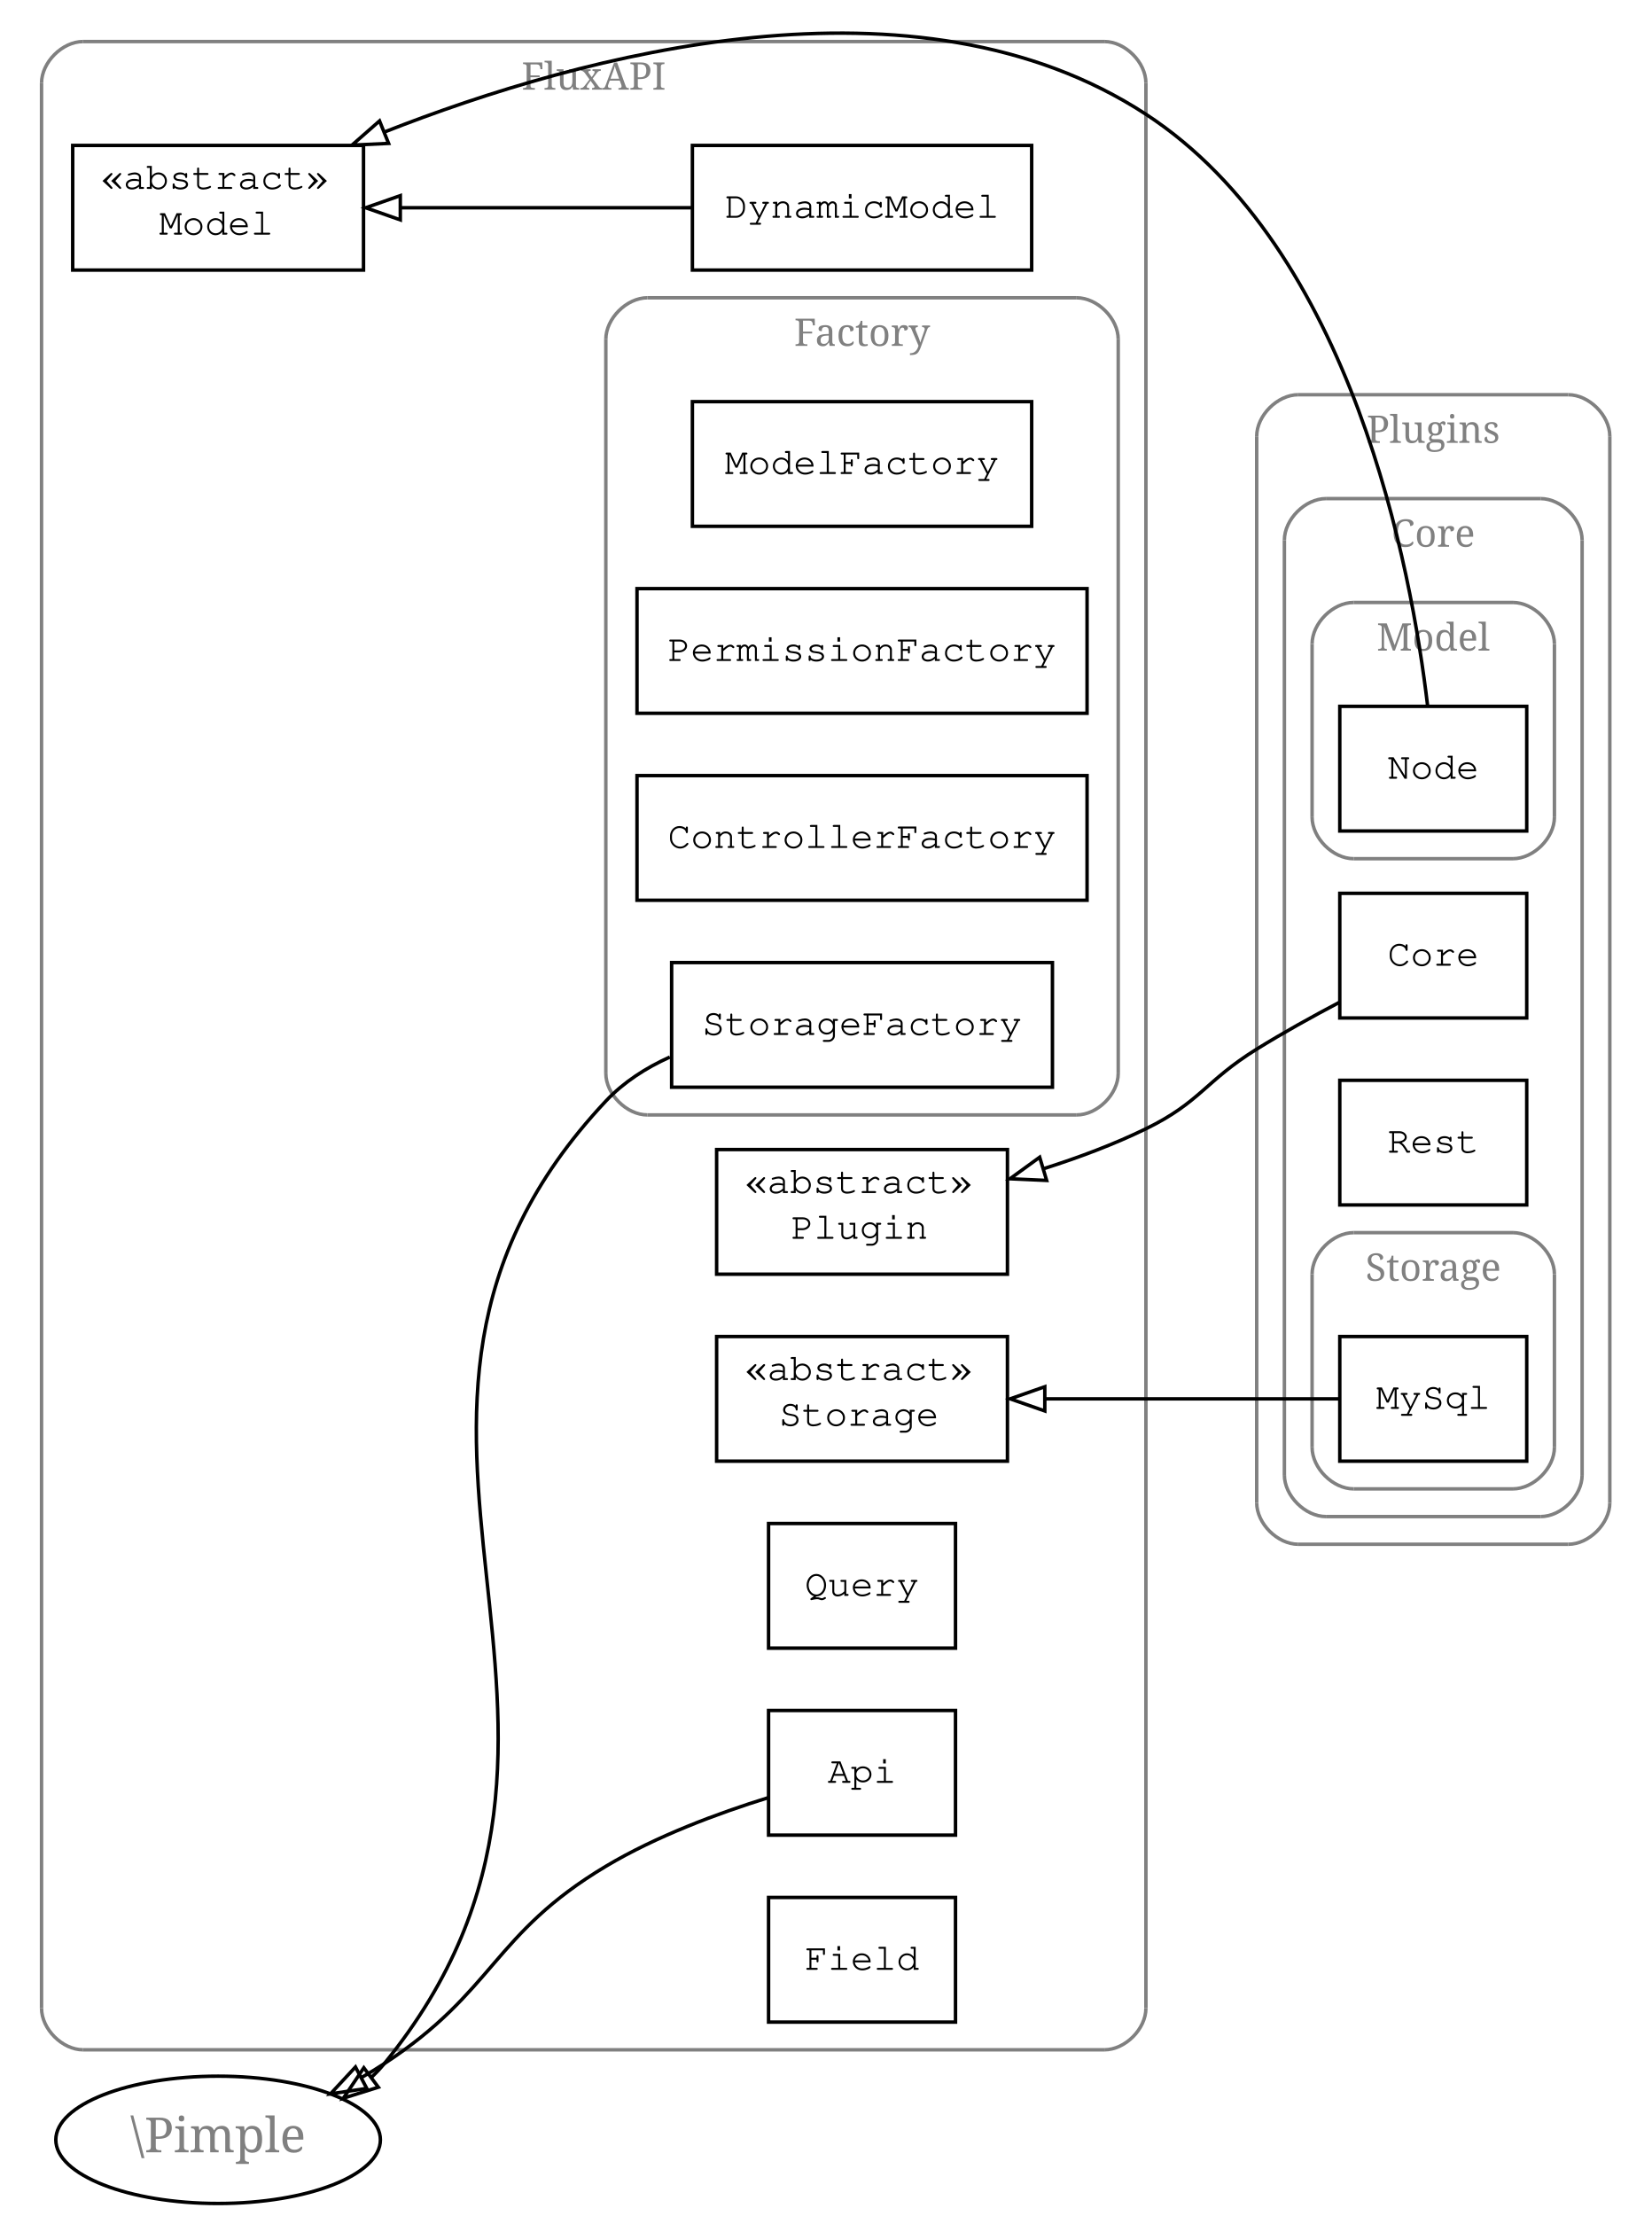
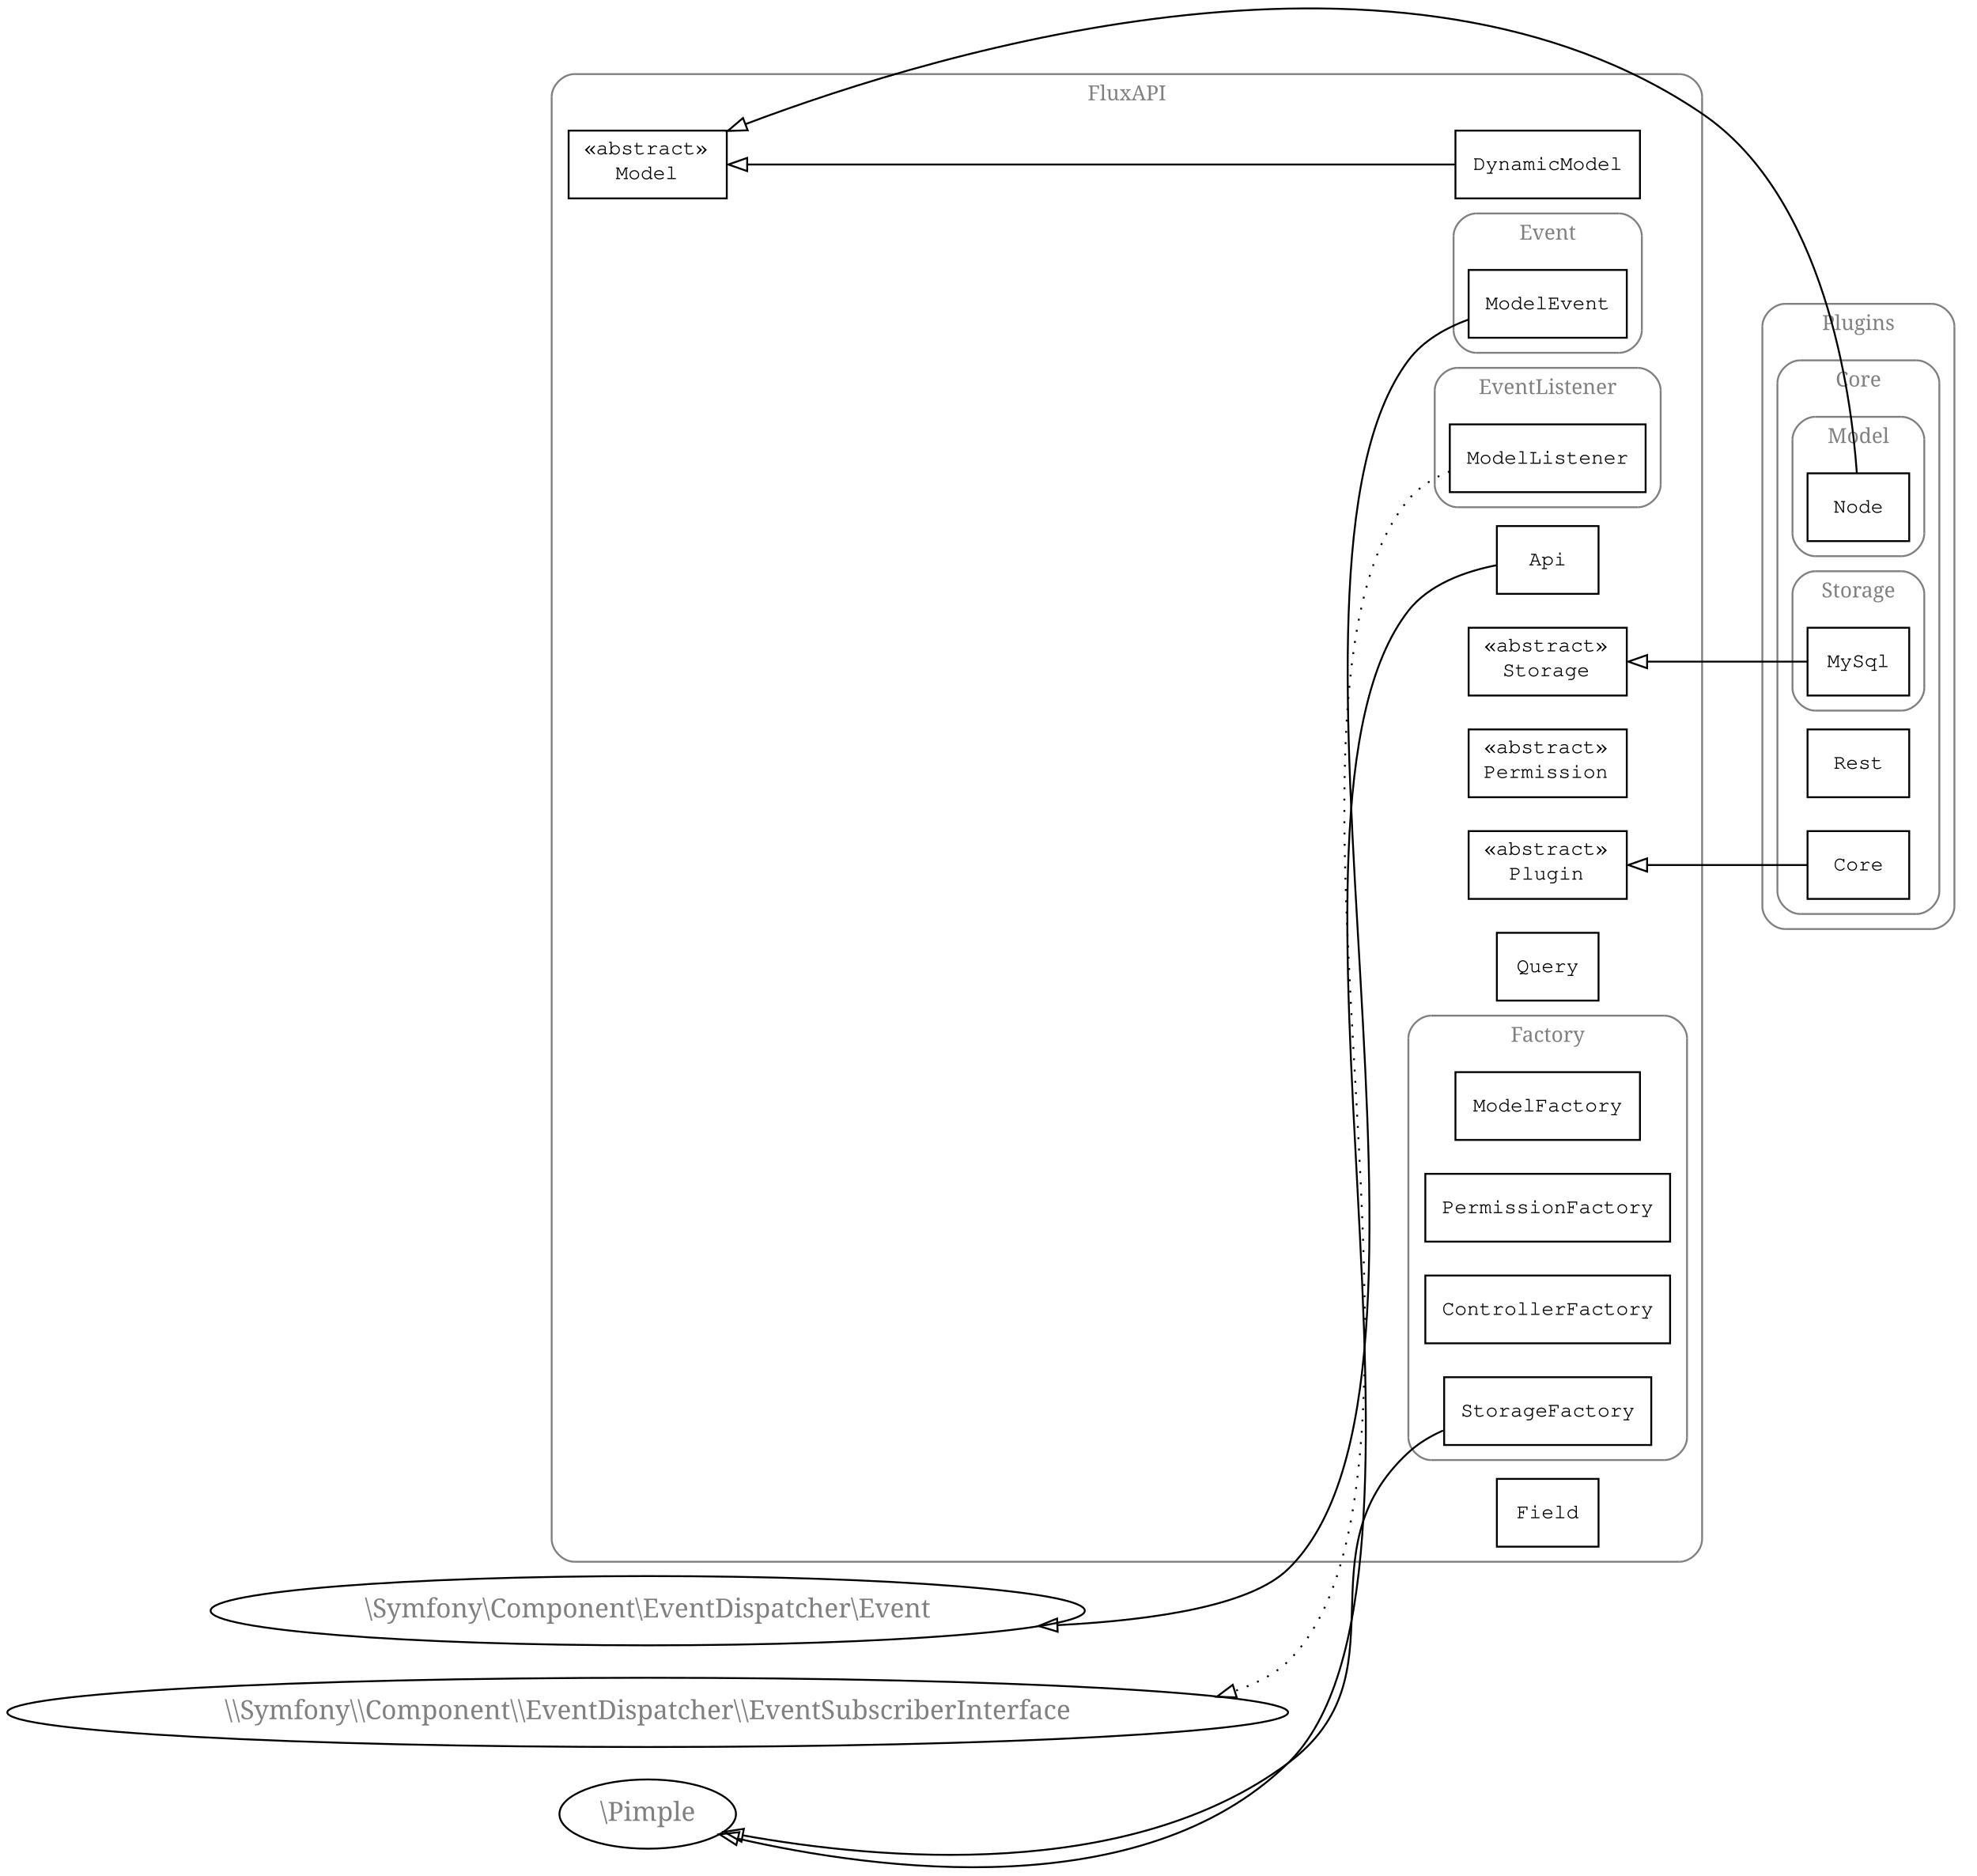
- <svg xmlns="http://www.w3.org/2000/svg" xmlns:xlink="http://www.w3.org/1999/xlink" width="477pt" height="640pt" viewBox="0.00 0.00 477.00 640.00">
-   <g id="graph1" class="graph" transform="scale(1 1) rotate(0) translate(4 636)">
-     <polygon fill="white" stroke="white" points="-4,5 -4,-636 474,-636 474,5 -4,5" />
+ <svg xmlns="http://www.w3.org/2000/svg" xmlns:xlink="http://www.w3.org/1999/xlink" width="1050pt" height="996pt" viewBox="0.00 0.00 1050.00 995.55">
+   <g id="graph1" class="graph" transform="scale(1 1) rotate(0) translate(4 991.548)">
+     <polygon fill="white" stroke="white" points="-4,5 -4,-991.548 1047,-991.548 1047,5 -4,5" />
    <g id="graph2" class="cluster">
-       <polyline fill="none" stroke="gray" points="20,-44 315,-44 " />
-       <path fill="none" stroke="gray" d="M315,-44C321,-44 327,-50 327,-56" />
-       <polyline fill="none" stroke="gray" points="327,-56 327,-612 " />
-       <path fill="none" stroke="gray" d="M327,-612C327,-618 321,-624 315,-624" />
-       <polyline fill="none" stroke="gray" points="315,-624 20,-624 " />
-       <path fill="none" stroke="gray" d="M20,-624C14,-624 8,-618 8,-612" />
-       <polyline fill="none" stroke="gray" points="8,-612 8,-56 " />
-       <path fill="none" stroke="gray" d="M8,-56C8,-50 14,-44 20,-44" />
-       <text text-anchor="middle" x="167.5" y="-610.1" font-family="Times Roman,serif" font-size="11.00" fill="gray">FluxAPI</text>
+       <polyline fill="none" stroke="gray" points="301,-162.415 888,-162.415 " />
+       <path fill="none" stroke="gray" d="M888,-162.415C894,-162.415 900,-168.415 900,-174.415" />
+       <polyline fill="none" stroke="gray" points="900,-174.415 900,-940.415 " />
+       <path fill="none" stroke="gray" d="M900,-940.415C900,-946.415 894,-952.415 888,-952.415" />
+       <polyline fill="none" stroke="gray" points="888,-952.415 301,-952.415 " />
+       <path fill="none" stroke="gray" d="M301,-952.415C295,-952.415 289,-946.415 289,-940.415" />
+       <polyline fill="none" stroke="gray" points="289,-940.415 289,-174.415 " />
+       <path fill="none" stroke="gray" d="M289,-174.415C289,-168.415 295,-162.415 301,-162.415" />
+       <text text-anchor="middle" x="594.5" y="-938.515" font-family="Times Roman,serif" font-size="11.00" fill="gray">FluxAPI</text>
    </g>
    <g id="graph3" class="cluster">
-       <polyline fill="none" stroke="gray" points="183,-314 307,-314 " />
-       <path fill="none" stroke="gray" d="M307,-314C313,-314 319,-320 319,-326" />
-       <polyline fill="none" stroke="gray" points="319,-326 319,-538 " />
-       <path fill="none" stroke="gray" d="M319,-538C319,-544 313,-550 307,-550" />
-       <polyline fill="none" stroke="gray" points="307,-550 183,-550 " />
-       <path fill="none" stroke="gray" d="M183,-550C177,-550 171,-544 171,-538" />
-       <polyline fill="none" stroke="gray" points="171,-538 171,-326 " />
-       <path fill="none" stroke="gray" d="M171,-326C171,-320 177,-314 183,-314" />
-       <text text-anchor="middle" x="245" y="-536.1" font-family="Times Roman,serif" font-size="11.00" fill="gray">Factory</text>
+       <polyline fill="none" stroke="gray" points="780,-804.415 856,-804.415 " />
+       <path fill="none" stroke="gray" d="M856,-804.415C862,-804.415 868,-810.415 868,-816.415" />
+       <polyline fill="none" stroke="gray" points="868,-816.415 868,-866.415 " />
+       <path fill="none" stroke="gray" d="M868,-866.415C868,-872.415 862,-878.415 856,-878.415" />
+       <polyline fill="none" stroke="gray" points="856,-878.415 780,-878.415 " />
+       <path fill="none" stroke="gray" d="M780,-878.415C774,-878.415 768,-872.415 768,-866.415" />
+       <polyline fill="none" stroke="gray" points="768,-866.415 768,-816.415 " />
+       <path fill="none" stroke="gray" d="M768,-816.415C768,-810.415 774,-804.415 780,-804.415" />
+       <text text-anchor="middle" x="818" y="-864.515" font-family="Times Roman,serif" font-size="11.00" fill="gray">Event</text>
    </g>
    <g id="graph4" class="cluster">
-       <polyline fill="none" stroke="gray" points="371,-190 449,-190 " />
-       <path fill="none" stroke="gray" d="M449,-190C455,-190 461,-196 461,-202" />
-       <polyline fill="none" stroke="gray" points="461,-202 461,-510 " />
-       <path fill="none" stroke="gray" d="M461,-510C461,-516 455,-522 449,-522" />
-       <polyline fill="none" stroke="gray" points="449,-522 371,-522 " />
-       <path fill="none" stroke="gray" d="M371,-522C365,-522 359,-516 359,-510" />
-       <polyline fill="none" stroke="gray" points="359,-510 359,-202 " />
-       <path fill="none" stroke="gray" d="M359,-202C359,-196 365,-190 371,-190" />
-       <text text-anchor="middle" x="410" y="-508.1" font-family="Times Roman,serif" font-size="11.00" fill="gray">Plugins</text>
+       <polyline fill="none" stroke="gray" points="770,-722.415 866,-722.415 " />
+       <path fill="none" stroke="gray" d="M866,-722.415C872,-722.415 878,-728.415 878,-734.415" />
+       <polyline fill="none" stroke="gray" points="878,-734.415 878,-784.415 " />
+       <path fill="none" stroke="gray" d="M878,-784.415C878,-790.415 872,-796.415 866,-796.415" />
+       <polyline fill="none" stroke="gray" points="866,-796.415 770,-796.415 " />
+       <path fill="none" stroke="gray" d="M770,-796.415C764,-796.415 758,-790.415 758,-784.415" />
+       <polyline fill="none" stroke="gray" points="758,-784.415 758,-734.415 " />
+       <path fill="none" stroke="gray" d="M758,-734.415C758,-728.415 764,-722.415 770,-722.415" />
+       <text text-anchor="middle" x="818" y="-782.515" font-family="Times Roman,serif" font-size="11.00" fill="gray">EventListener</text>
    </g>
    <g id="graph5" class="cluster">
-       <polyline fill="none" stroke="gray" points="379,-198 441,-198 " />
-       <path fill="none" stroke="gray" d="M441,-198C447,-198 453,-204 453,-210" />
-       <polyline fill="none" stroke="gray" points="453,-210 453,-480 " />
-       <path fill="none" stroke="gray" d="M453,-480C453,-486 447,-492 441,-492" />
-       <polyline fill="none" stroke="gray" points="441,-492 379,-492 " />
-       <path fill="none" stroke="gray" d="M379,-492C373,-492 367,-486 367,-480" />
-       <polyline fill="none" stroke="gray" points="367,-480 367,-210 " />
-       <path fill="none" stroke="gray" d="M367,-210C367,-204 373,-198 379,-198" />
-       <text text-anchor="middle" x="410" y="-478.1" font-family="Times Roman,serif" font-size="11.00" fill="gray">Core</text>
+       <polyline fill="none" stroke="gray" points="756,-216.415 880,-216.415 " />
+       <path fill="none" stroke="gray" d="M880,-216.415C886,-216.415 892,-222.415 892,-228.415" />
+       <polyline fill="none" stroke="gray" points="892,-228.415 892,-440.415 " />
+       <path fill="none" stroke="gray" d="M892,-440.415C892,-446.415 886,-452.415 880,-452.415" />
+       <polyline fill="none" stroke="gray" points="880,-452.415 756,-452.415 " />
+       <path fill="none" stroke="gray" d="M756,-452.415C750,-452.415 744,-446.415 744,-440.415" />
+       <polyline fill="none" stroke="gray" points="744,-440.415 744,-228.415 " />
+       <path fill="none" stroke="gray" d="M744,-228.415C744,-222.415 750,-216.415 756,-216.415" />
+       <text text-anchor="middle" x="818" y="-438.515" font-family="Times Roman,serif" font-size="11.00" fill="gray">Factory</text>
    </g>
    <g id="graph6" class="cluster">
-       <polyline fill="none" stroke="gray" points="387,-388 433,-388 " />
-       <path fill="none" stroke="gray" d="M433,-388C439,-388 445,-394 445,-400" />
-       <polyline fill="none" stroke="gray" points="445,-400 445,-450 " />
-       <path fill="none" stroke="gray" d="M445,-450C445,-456 439,-462 433,-462" />
-       <polyline fill="none" stroke="gray" points="433,-462 387,-462 " />
-       <path fill="none" stroke="gray" d="M387,-462C381,-462 375,-456 375,-450" />
-       <polyline fill="none" stroke="gray" points="375,-450 375,-400 " />
-       <path fill="none" stroke="gray" d="M375,-400C375,-394 381,-388 387,-388" />
-       <text text-anchor="middle" x="410" y="-448.1" font-family="Times Roman,serif" font-size="11.00" fill="gray">Model</text>
+       <polyline fill="none" stroke="gray" points="944,-498.415 1022,-498.415 " />
+       <path fill="none" stroke="gray" d="M1022,-498.415C1028,-498.415 1034,-504.415 1034,-510.415" />
+       <polyline fill="none" stroke="gray" points="1034,-510.415 1034,-818.415 " />
+       <path fill="none" stroke="gray" d="M1034,-818.415C1034,-824.415 1028,-830.415 1022,-830.415" />
+       <polyline fill="none" stroke="gray" points="1022,-830.415 944,-830.415 " />
+       <path fill="none" stroke="gray" d="M944,-830.415C938,-830.415 932,-824.415 932,-818.415" />
+       <polyline fill="none" stroke="gray" points="932,-818.415 932,-510.415 " />
+       <path fill="none" stroke="gray" d="M932,-510.415C932,-504.415 938,-498.415 944,-498.415" />
+       <text text-anchor="middle" x="983" y="-816.515" font-family="Times Roman,serif" font-size="11.00" fill="gray">Plugins</text>
    </g>
    <g id="graph7" class="cluster">
-       <polyline fill="none" stroke="gray" points="387,-206 433,-206 " />
-       <path fill="none" stroke="gray" d="M433,-206C439,-206 445,-212 445,-218" />
-       <polyline fill="none" stroke="gray" points="445,-218 445,-268 " />
-       <path fill="none" stroke="gray" d="M445,-268C445,-274 439,-280 433,-280" />
-       <polyline fill="none" stroke="gray" points="433,-280 387,-280 " />
-       <path fill="none" stroke="gray" d="M387,-280C381,-280 375,-274 375,-268" />
-       <polyline fill="none" stroke="gray" points="375,-268 375,-218 " />
-       <path fill="none" stroke="gray" d="M375,-218C375,-212 381,-206 387,-206" />
-       <text text-anchor="middle" x="410" y="-266.1" font-family="Times Roman,serif" font-size="11.00" fill="gray">Storage</text>
+       <polyline fill="none" stroke="gray" points="952,-506.415 1014,-506.415 " />
+       <path fill="none" stroke="gray" d="M1014,-506.415C1020,-506.415 1026,-512.415 1026,-518.415" />
+       <polyline fill="none" stroke="gray" points="1026,-518.415 1026,-788.415 " />
+       <path fill="none" stroke="gray" d="M1026,-788.415C1026,-794.415 1020,-800.415 1014,-800.415" />
+       <polyline fill="none" stroke="gray" points="1014,-800.415 952,-800.415 " />
+       <path fill="none" stroke="gray" d="M952,-800.415C946,-800.415 940,-794.415 940,-788.415" />
+       <polyline fill="none" stroke="gray" points="940,-788.415 940,-518.415 " />
+       <path fill="none" stroke="gray" d="M940,-518.415C940,-512.415 946,-506.415 952,-506.415" />
+       <text text-anchor="middle" x="983" y="-786.515" font-family="Times Roman,serif" font-size="11.00" fill="gray">Core</text>
+     </g>
+     <g id="graph8" class="cluster">
+       <polyline fill="none" stroke="gray" points="960,-696.415 1006,-696.415 " />
+       <path fill="none" stroke="gray" d="M1006,-696.415C1012,-696.415 1018,-702.415 1018,-708.415" />
+       <polyline fill="none" stroke="gray" points="1018,-708.415 1018,-758.415 " />
+       <path fill="none" stroke="gray" d="M1018,-758.415C1018,-764.415 1012,-770.415 1006,-770.415" />
+       <polyline fill="none" stroke="gray" points="1006,-770.415 960,-770.415 " />
+       <path fill="none" stroke="gray" d="M960,-770.415C954,-770.415 948,-764.415 948,-758.415" />
+       <polyline fill="none" stroke="gray" points="948,-758.415 948,-708.415 " />
+       <path fill="none" stroke="gray" d="M948,-708.415C948,-702.415 954,-696.415 960,-696.415" />
+       <text text-anchor="middle" x="983" y="-756.515" font-family="Times Roman,serif" font-size="11.00" fill="gray">Model</text>
+     </g>
+     <g id="graph9" class="cluster">
+       <polyline fill="none" stroke="gray" points="960,-614.415 1006,-614.415 " />
+       <path fill="none" stroke="gray" d="M1006,-614.415C1012,-614.415 1018,-620.415 1018,-626.415" />
+       <polyline fill="none" stroke="gray" points="1018,-626.415 1018,-676.415 " />
+       <path fill="none" stroke="gray" d="M1018,-676.415C1018,-682.415 1012,-688.415 1006,-688.415" />
+       <polyline fill="none" stroke="gray" points="1006,-688.415 960,-688.415 " />
+       <path fill="none" stroke="gray" d="M960,-688.415C954,-688.415 948,-682.415 948,-676.415" />
+       <polyline fill="none" stroke="gray" points="948,-676.415 948,-626.415 " />
+       <path fill="none" stroke="gray" d="M948,-626.415C948,-620.415 954,-614.415 960,-614.415" />
+       <text text-anchor="middle" x="983" y="-674.515" font-family="Times Roman,serif" font-size="11.00" fill="gray">Storage</text>
    </g>
    <g id="node3" class="node">
+       <a xlink:href="FluxAPI.Event.ModelEvent.html" xlink:title="ModelEvent" target="_parent">
+         <polygon fill="none" stroke="black" points="860,-848.415 776,-848.415 776,-812.415 860,-812.415 860,-848.415" />
+         <text text-anchor="middle" x="818" y="-827.515" font-family="Courier,monospace" font-size="11.00">ModelEvent</text>
+       </a>
+     </g>
+     <g id="node34" class="node">
+       <ellipse fill="none" stroke="black" cx="340" cy="-136.415" rx="232.138" ry="18.385" />
+       <text text-anchor="middle" x="340" y="-132.815" font-family="Times Roman,serif" font-size="14.00" fill="gray">\Symfony\Component\EventDispatcher\Event</text>
+     </g>
+     <g id="edge18" class="edge">
+       <path fill="none" stroke="black" d="M775.985,-822.112C763.859,-817.663 751.808,-810.847 744,-800.415 658.091,-685.629 783.126,-258.019 680,-158.415 660.674,-139.749 612.248,-131.56 557.809,-128.764" />
+       <polygon fill="none" stroke="black" points="557.728,-125.256 547.58,-128.303 557.412,-132.249 557.728,-125.256" />
+     </g>
+     <g id="node5" class="node">
+       <a xlink:href="FluxAPI.EventListener.ModelListener.html" xlink:title="ModelListener" target="_parent">
+         <polygon fill="none" stroke="black" points="870,-766.415 766,-766.415 766,-730.415 870,-730.415 870,-766.415" />
+         <text text-anchor="middle" x="818" y="-745.515" font-family="Courier,monospace" font-size="11.00">ModelListener</text>
+       </a>
+     </g>
+     <g id="node39" class="node">
+       <ellipse fill="none" stroke="black" cx="340" cy="-82.415" rx="340.118" ry="18.385" />
+       <text text-anchor="middle" x="340" y="-78.815" font-family="Times Roman,serif" font-size="14.00" fill="gray">\\Symfony\\Component\\EventDispatcher\\EventSubscriberInterface</text>
+     </g>
+     <g id="edge26" class="edge">
+       <path fill="none" stroke="black" stroke-dasharray="1,5" d="M765.929,-741.447C757.535,-738.126 749.734,-733.326 744,-726.415 655.98,-620.328 778.64,-205.705 680,-109.415 673.585,-103.152 663.93,-97.993 651.892,-93.765" />
+       <polygon fill="none" stroke="black" points="652.826,-90.389 642.236,-90.71 650.714,-97.063 652.826,-90.389" />
+     </g>
+     <g id="node7" class="node">
      <a xlink:href="FluxAPI.Factory.ModelFactory.html" xlink:title="ModelFactory" target="_parent">
-         <polygon fill="none" stroke="black" points="294,-520 196,-520 196,-484 294,-484 294,-520" />
-         <text text-anchor="middle" x="245" y="-499.1" font-family="Courier,monospace" font-size="11.00">ModelFactory</text>
-       </a>
-     </g>
-     <g id="node4" class="node">
+         <polygon fill="none" stroke="black" points="867,-422.415 769,-422.415 769,-386.415 867,-386.415 867,-422.415" />
+         <text text-anchor="middle" x="818" y="-401.515" font-family="Courier,monospace" font-size="11.00">ModelFactory</text>
+       </a>
+     </g>
+     <g id="node8" class="node">
      <a xlink:href="FluxAPI.Factory.PermissionFactory.html" xlink:title="PermissionFactory" target="_parent">
-         <polygon fill="none" stroke="black" points="310,-466 180,-466 180,-430 310,-430 310,-466" />
-         <text text-anchor="middle" x="245" y="-445.1" font-family="Courier,monospace" font-size="11.00">PermissionFactory</text>
-       </a>
-     </g>
-     <g id="node5" class="node">
+         <polygon fill="none" stroke="black" points="883,-368.415 753,-368.415 753,-332.415 883,-332.415 883,-368.415" />
+         <text text-anchor="middle" x="818" y="-347.515" font-family="Courier,monospace" font-size="11.00">PermissionFactory</text>
+       </a>
+     </g>
+     <g id="node9" class="node">
      <a xlink:href="FluxAPI.Factory.ControllerFactory.html" xlink:title="ControllerFactory" target="_parent">
-         <polygon fill="none" stroke="black" points="310,-412 180,-412 180,-376 310,-376 310,-412" />
-         <text text-anchor="middle" x="245" y="-391.1" font-family="Courier,monospace" font-size="11.00">ControllerFactory</text>
-       </a>
-     </g>
-     <g id="node6" class="node">
+         <polygon fill="none" stroke="black" points="883,-314.415 753,-314.415 753,-278.415 883,-278.415 883,-314.415" />
+         <text text-anchor="middle" x="818" y="-293.515" font-family="Courier,monospace" font-size="11.00">ControllerFactory</text>
+       </a>
+     </g>
+     <g id="node10" class="node">
      <a xlink:href="FluxAPI.Factory.StorageFactory.html" xlink:title="StorageFactory" target="_parent">
-         <polygon fill="none" stroke="black" points="300,-358 190,-358 190,-322 300,-322 300,-358" />
-         <text text-anchor="middle" x="245" y="-337.1" font-family="Courier,monospace" font-size="11.00">StorageFactory</text>
-       </a>
+         <polygon fill="none" stroke="black" points="873,-260.415 763,-260.415 763,-224.415 873,-224.415 873,-260.415" />
+         <text text-anchor="middle" x="818" y="-239.515" font-family="Courier,monospace" font-size="11.00">StorageFactory</text>
+       </a>
+     </g>
+     <g id="node30" class="node">
+       <ellipse fill="none" stroke="black" cx="340" cy="-28.415" rx="46.877" ry="18.385" />
+       <text text-anchor="middle" x="340" y="-24.815" font-family="Times Roman,serif" font-size="14.00" fill="gray">\Pimple</text>
+     </g>
+     <g id="edge16" class="edge">
+       <path fill="none" stroke="black" d="M762.427,-232.102C755.69,-229.136 749.321,-225.321 744,-220.415 686.174,-167.095 743.089,-102.389 680,-55.415 595.009,7.867 462.705,-4.129 390.762,-17.082" />
+       <polygon fill="none" stroke="black" points="389.781,-13.705 380.599,-18.991 391.073,-20.585 389.781,-13.705" />
+     </g>
+     <g id="node11" class="node">
+       <a xlink:href="FluxAPI.Api.html" xlink:title="Api" target="_parent">
+         <polygon fill="none" stroke="black" points="845,-712.415 791,-712.415 791,-676.415 845,-676.415 845,-712.415" />
+         <text text-anchor="middle" x="818" y="-691.515" font-family="Courier,monospace" font-size="11.00">Api</text>
+       </a>
+     </g>
+     <g id="edge12" class="edge">
+       <path fill="none" stroke="black" d="M790.916,-691.637C774.725,-688.482 755.189,-681.755 744,-667.415 659.884,-559.605 777.89,-150.892 680,-55.415 602.37,20.303 461.81,1.505 388.085,-15.33" />
+       <polygon fill="none" stroke="black" points="387.065,-11.974 378.139,-17.682 388.677,-18.786 387.065,-11.974" />
+     </g>
+     <g id="node12" class="node">
+       <a xlink:href="FluxAPI.Model.html" xlink:title="«abstract»&lt;br/&gt;Model" target="_parent">
+         <polygon fill="none" stroke="black" points="382,-922.415 298,-922.415 298,-886.415 382,-886.415 382,-922.415" />
+         <text text-anchor="start" x="306" y="-909.848" font-family="Courier,monospace" font-size="11.00">«abstract»</text>
+         <text text-anchor="start" x="323" y="-896.648" font-family="Courier,monospace" font-size="11.00">Model</text>
+       </a>
+     </g>
+     <g id="node13" class="node">
+       <a xlink:href="FluxAPI.Storage.html" xlink:title="«abstract»&lt;br/&gt;Storage" target="_parent">
+         <polygon fill="none" stroke="black" points="860,-658.415 776,-658.415 776,-622.415 860,-622.415 860,-658.415" />
+         <text text-anchor="start" x="784" y="-645.848" font-family="Courier,monospace" font-size="11.00">«abstract»</text>
+         <text text-anchor="start" x="794" y="-632.648" font-family="Courier,monospace" font-size="11.00">Storage</text>
+       </a>
+     </g>
+     <g id="node14" class="node">
+       <a xlink:href="FluxAPI.Permission.html" xlink:title="«abstract»&lt;br/&gt;Permission" target="_parent">
+         <polygon fill="none" stroke="black" points="860,-604.415 776,-604.415 776,-568.415 860,-568.415 860,-604.415" />
+         <text text-anchor="start" x="784" y="-591.848" font-family="Courier,monospace" font-size="11.00">«abstract»</text>
+         <text text-anchor="start" x="784" y="-578.648" font-family="Courier,monospace" font-size="11.00">Permission</text>
+       </a>
+     </g>
+     <g id="node15" class="node">
+       <a xlink:href="FluxAPI.Plugin.html" xlink:title="«abstract»&lt;br/&gt;Plugin" target="_parent">
+         <polygon fill="none" stroke="black" points="860,-550.415 776,-550.415 776,-514.415 860,-514.415 860,-550.415" />
+         <text text-anchor="start" x="784" y="-537.848" font-family="Courier,monospace" font-size="11.00">«abstract»</text>
+         <text text-anchor="start" x="797.5" y="-524.648" font-family="Courier,monospace" font-size="11.00">Plugin</text>
+       </a>
+     </g>
+     <g id="node16" class="node">
+       <a xlink:href="FluxAPI.Query.html" xlink:title="Query" target="_parent">
+         <polygon fill="none" stroke="black" points="845,-496.415 791,-496.415 791,-460.415 845,-460.415 845,-496.415" />
+         <text text-anchor="middle" x="818" y="-475.515" font-family="Courier,monospace" font-size="11.00">Query</text>
+       </a>
+     </g>
+     <g id="node17" class="node">
+       <a xlink:href="FluxAPI.DynamicModel.html" xlink:title="DynamicModel" target="_parent">
+         <polygon fill="none" stroke="black" points="867,-922.415 769,-922.415 769,-886.415 867,-886.415 867,-922.415" />
+         <text text-anchor="middle" x="818" y="-901.515" font-family="Courier,monospace" font-size="11.00">DynamicModel</text>
+       </a>
+     </g>
+     <g id="edge14" class="edge">
+       <path fill="none" stroke="black" d="M768.646,-904.415C678.06,-904.415 486.031,-904.415 392.882,-904.415" />
+       <polygon fill="none" stroke="black" points="392.833,-900.915 382.833,-904.415 392.833,-907.915 392.833,-900.915" />
+     </g>
+     <g id="node18" class="node">
+       <a xlink:href="FluxAPI.Field.html" xlink:title="Field" target="_parent">
+         <polygon fill="none" stroke="black" points="845,-206.415 791,-206.415 791,-170.415 845,-170.415 845,-206.415" />
+         <text text-anchor="middle" x="818" y="-185.515" font-family="Courier,monospace" font-size="11.00">Field</text>
+       </a>
+     </g>
+     <g id="node22" class="node">
+       <a xlink:href="Plugins.Core.Model.Node.html" xlink:title="Node" target="_parent">
+         <polygon fill="none" stroke="black" points="1010,-740.415 956,-740.415 956,-704.415 1010,-704.415 1010,-740.415" />
+         <text text-anchor="middle" x="983" y="-719.515" font-family="Courier,monospace" font-size="11.00">Node</text>
+       </a>
+     </g>
+     <g id="edge22" class="edge">
+       <path fill="none" stroke="black" d="M982.189,-740.477C979.205,-782.601 965.249,-887.121 900,-931.415 742.249,-1038.5 498.036,-965.9 392.041,-925.897" />
+       <polygon fill="none" stroke="black" points="393.115,-922.561 382.525,-922.253 390.611,-929.098 393.115,-922.561" />
+     </g>
+     <g id="node24" class="node">
+       <a xlink:href="Plugins.Core.Storage.MySql.html" xlink:title="MySql" target="_parent">
+         <polygon fill="none" stroke="black" points="1010,-658.415 956,-658.415 956,-622.415 1010,-622.415 1010,-658.415" />
+         <text text-anchor="middle" x="983" y="-637.515" font-family="Courier,monospace" font-size="11.00">MySql</text>
+       </a>
+     </g>
+     <g id="edge20" class="edge">
+       <path fill="none" stroke="black" d="M955.754,-640.415C932.765,-640.415 899.182,-640.415 870.931,-640.415" />
+       <polygon fill="none" stroke="black" points="870.793,-636.915 860.793,-640.415 870.793,-643.915 870.793,-636.915" />
    </g>
    <g id="node25" class="node">
-       <ellipse fill="none" stroke="black" cx="59" cy="-18" rx="46.877" ry="18.385" />
-       <text text-anchor="middle" x="59" y="-14.4" font-family="Times Roman,serif" font-size="14.00" fill="gray">\Pimple</text>
-     </g>
-     <g id="edge14" class="edge">
-       <path fill="none" stroke="black" d="M189.482,-330.715C182.57,-327.601 176.138,-323.471 171,-318 84.202,-225.582 187.083,-138.295 107,-40 105.885,-38.632 104.667,-37.345 103.367,-36.135" />
-       <polygon fill="none" stroke="black" points="105.283,-33.198 95.177,-30.015 101.092,-38.805 105.283,-33.198" />
-     </g>
-     <g id="node7" class="node">
-       <a xlink:href="FluxAPI.Api.html" xlink:title="Api" target="_parent">
-         <polygon fill="none" stroke="black" points="272,-142 218,-142 218,-106 272,-106 272,-142" />
-         <text text-anchor="middle" x="245" y="-121.1" font-family="Courier,monospace" font-size="11.00">Api</text>
-       </a>
-     </g>
-     <g id="edge10" class="edge">
-       <path fill="none" stroke="black" d="M217.876,-116.807C203.373,-112.307 185.556,-105.7 171,-97 138.305,-77.458 138.888,-60.833 107,-40 104.885,-38.618 102.669,-37.279 100.398,-35.989" />
-       <polygon fill="none" stroke="black" points="101.943,-32.847 91.466,-31.273 98.675,-39.037 101.943,-32.847" />
-     </g>
-     <g id="node8" class="node">
-       <a xlink:href="FluxAPI.Model.html" xlink:title="«abstract»&lt;br/&gt;Model" target="_parent">
-         <polygon fill="none" stroke="black" points="101,-594 17,-594 17,-558 101,-558 101,-594" />
-         <text text-anchor="start" x="25" y="-581.433" font-family="Courier,monospace" font-size="11.00">«abstract»</text>
-         <text text-anchor="start" x="42" y="-568.233" font-family="Courier,monospace" font-size="11.00">Model</text>
-       </a>
-     </g>
-     <g id="node9" class="node">
-       <a xlink:href="FluxAPI.Storage.html" xlink:title="«abstract»&lt;br/&gt;Storage" target="_parent">
-         <polygon fill="none" stroke="black" points="287,-250 203,-250 203,-214 287,-214 287,-250" />
-         <text text-anchor="start" x="211" y="-237.433" font-family="Courier,monospace" font-size="11.00">«abstract»</text>
-         <text text-anchor="start" x="221" y="-224.233" font-family="Courier,monospace" font-size="11.00">Storage</text>
-       </a>
-     </g>
-     <g id="node10" class="node">
-       <a xlink:href="FluxAPI.Plugin.html" xlink:title="«abstract»&lt;br/&gt;Plugin" target="_parent">
-         <polygon fill="none" stroke="black" points="287,-304 203,-304 203,-268 287,-268 287,-304" />
-         <text text-anchor="start" x="211" y="-291.433" font-family="Courier,monospace" font-size="11.00">«abstract»</text>
-         <text text-anchor="start" x="224.5" y="-278.233" font-family="Courier,monospace" font-size="11.00">Plugin</text>
-       </a>
-     </g>
-     <g id="node11" class="node">
-       <a xlink:href="FluxAPI.Query.html" xlink:title="Query" target="_parent">
-         <polygon fill="none" stroke="black" points="272,-196 218,-196 218,-160 272,-160 272,-196" />
-         <text text-anchor="middle" x="245" y="-175.1" font-family="Courier,monospace" font-size="11.00">Query</text>
-       </a>
-     </g>
-     <g id="node12" class="node">
-       <a xlink:href="FluxAPI.DynamicModel.html" xlink:title="DynamicModel" target="_parent">
-         <polygon fill="none" stroke="black" points="294,-594 196,-594 196,-558 294,-558 294,-594" />
-         <text text-anchor="middle" x="245" y="-573.1" font-family="Courier,monospace" font-size="11.00">DynamicModel</text>
-       </a>
-     </g>
-     <g id="edge12" class="edge">
-       <path fill="none" stroke="black" d="M195.644,-576C169.801,-576 138.142,-576 111.808,-576" />
-       <polygon fill="none" stroke="black" points="111.628,-572.5 101.628,-576 111.628,-579.5 111.628,-572.5" />
-     </g>
-     <g id="node13" class="node">
-       <a xlink:href="FluxAPI.Field.html" xlink:title="Field" target="_parent">
-         <polygon fill="none" stroke="black" points="272,-88 218,-88 218,-52 272,-52 272,-88" />
-         <text text-anchor="middle" x="245" y="-67.1" font-family="Courier,monospace" font-size="11.00">Field</text>
-       </a>
-     </g>
-     <g id="node17" class="node">
-       <a xlink:href="Plugins.Core.Model.Node.html" xlink:title="Node" target="_parent">
-         <polygon fill="none" stroke="black" points="437,-432 383,-432 383,-396 437,-396 437,-432" />
-         <text text-anchor="middle" x="410" y="-411.1" font-family="Courier,monospace" font-size="11.00">Node</text>
-       </a>
-     </g>
-     <g id="edge18" class="edge">
-       <path fill="none" stroke="black" d="M408.369,-432.138C403.744,-471.43 386.712,-564.007 327,-603 260.562,-646.386 164.455,-620.395 107.198,-597.936" />
-       <polygon fill="none" stroke="black" points="108.248,-594.585 97.665,-594.087 105.628,-601.076 108.248,-594.585" />
-     </g>
-     <g id="node19" class="node">
-       <a xlink:href="Plugins.Core.Storage.MySql.html" xlink:title="MySql" target="_parent">
-         <polygon fill="none" stroke="black" points="437,-250 383,-250 383,-214 437,-214 437,-250" />
-         <text text-anchor="middle" x="410" y="-229.1" font-family="Courier,monospace" font-size="11.00">MySql</text>
-       </a>
-     </g>
-     <g id="edge16" class="edge">
-       <path fill="none" stroke="black" d="M382.754,-232C359.765,-232 326.182,-232 297.931,-232" />
-       <polygon fill="none" stroke="black" points="297.793,-228.5 287.793,-232 297.793,-235.5 297.793,-228.5" />
-     </g>
-     <g id="node20" class="node">
      <a xlink:href="Plugins.Core.Rest.html" xlink:title="Rest" target="_parent">
-         <polygon fill="none" stroke="black" points="437,-324 383,-324 383,-288 437,-288 437,-324" />
-         <text text-anchor="middle" x="410" y="-303.1" font-family="Courier,monospace" font-size="11.00">Rest</text>
-       </a>
-     </g>
-     <g id="node21" class="node">
+         <polygon fill="none" stroke="black" points="1010,-604.415 956,-604.415 956,-568.415 1010,-568.415 1010,-604.415" />
+         <text text-anchor="middle" x="983" y="-583.515" font-family="Courier,monospace" font-size="11.00">Rest</text>
+       </a>
+     </g>
+     <g id="node26" class="node">
      <a xlink:href="Plugins.Core.Core.html" xlink:title="Core" target="_parent">
-         <polygon fill="none" stroke="black" points="437,-378 383,-378 383,-342 437,-342 437,-378" />
-         <text text-anchor="middle" x="410" y="-357.1" font-family="Courier,monospace" font-size="11.00">Core</text>
-       </a>
-     </g>
-     <g id="edge20" class="edge">
-       <path fill="none" stroke="black" d="M382.881,-346.52C375.051,-342.394 366.578,-337.699 359,-333 344.115,-323.77 342.741,-317.681 327,-310 317.802,-305.512 307.605,-301.699 297.616,-298.524" />
-       <polygon fill="none" stroke="black" points="298.325,-295.083 287.741,-295.561 296.313,-301.788 298.325,-295.083" />
+         <polygon fill="none" stroke="black" points="1010,-550.415 956,-550.415 956,-514.415 1010,-514.415 1010,-550.415" />
+         <text text-anchor="middle" x="983" y="-529.515" font-family="Courier,monospace" font-size="11.00">Core</text>
+       </a>
+     </g>
+     <g id="edge24" class="edge">
+       <path fill="none" stroke="black" d="M955.754,-532.415C932.765,-532.415 899.182,-532.415 870.931,-532.415" />
+       <polygon fill="none" stroke="black" points="870.793,-528.915 860.793,-532.415 870.793,-535.915 870.793,-528.915" />
    </g>
  </g>
</svg>
